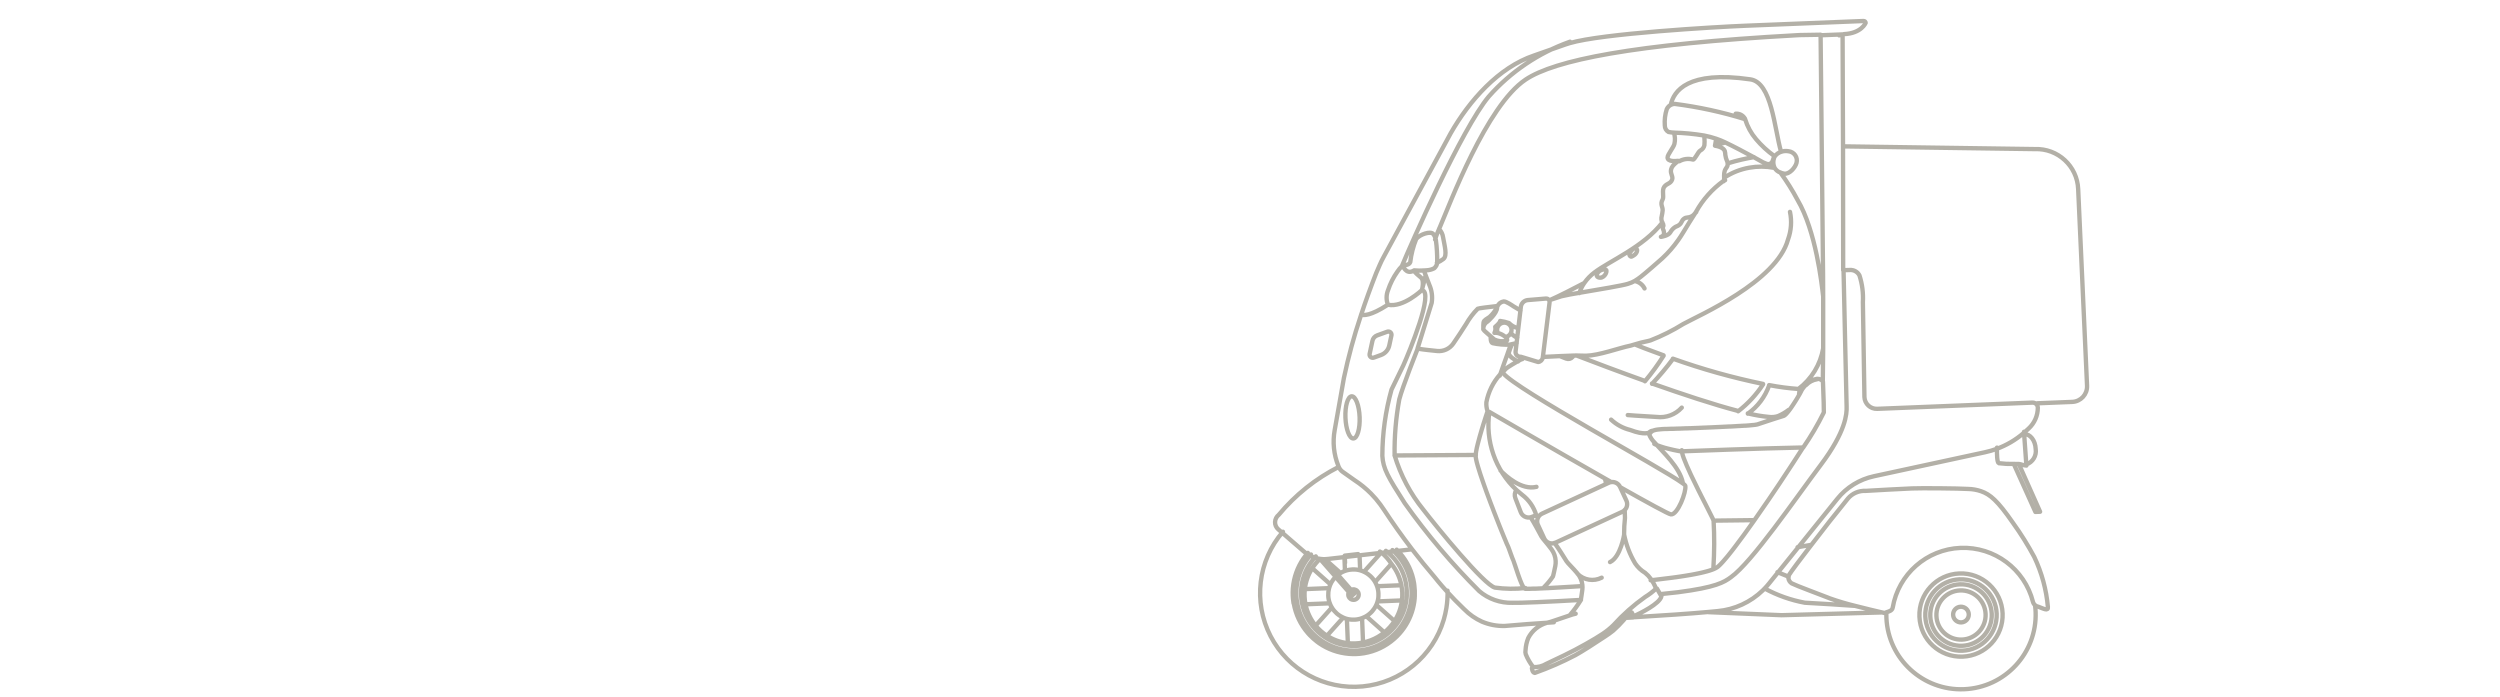
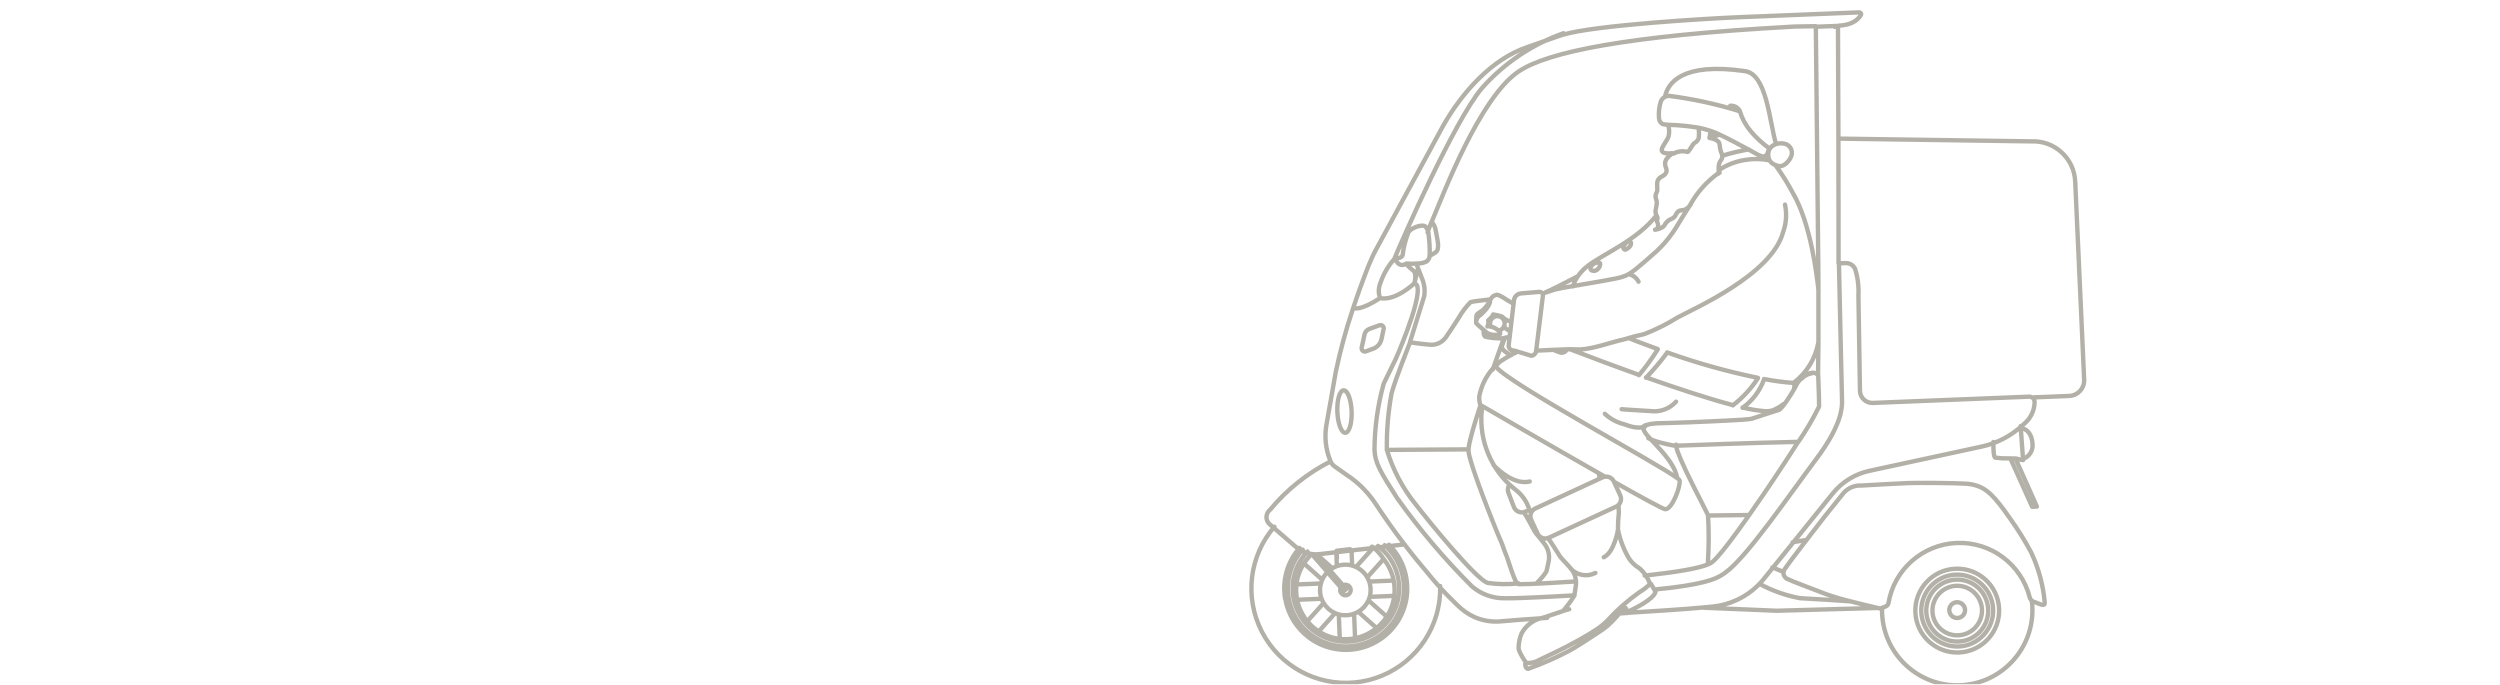
- <svg xmlns="http://www.w3.org/2000/svg" width="287" height="80" viewBox="0 0 287 80">
+ <svg xmlns="http://www.w3.org/2000/svg" width="285" height="78" viewBox="0 0 285 78">
  <defs>
    <clipPath id="a">
-       <rect width="287" height="80" transform="translate(179 206)" fill="#fdfcf8" stroke="#6c655d" stroke-width="1" />
+       <rect width="285" height="78" transform="translate(181 207)" fill="#fdfcf8" stroke="#6c655d" stroke-width="1" />
    </clipPath>
  </defs>
-   <g transform="translate(-179 -206)" clip-path="url(#a)">
+   <g transform="translate(-181 -207)" clip-path="url(#a)">
    <path d="M100.682,2582.045s.365,1.1,1.244.594c.021-.011.04-.023.061-.036m39.023,28.673-4.649.057m-27.281-7.541-9.342.059m73.773-5.988,4.03-.161a1.774,1.774,0,0,0,1.7-1.845l-1.02-22.583a4.791,4.791,0,0,0-4.978-4.594l-21.975-.313M94.821,2597.06c-.45.017-.773,1.116-.718,2.453s.461,2.407.911,2.388.771-1.116.718-2.453-.461-2.407-.911-2.388Zm4.568-7.017a.366.366,0,0,0-.5-.393l-1.143.414a.861.861,0,0,0-.545.636l-.325,1.513a.368.368,0,0,0,.5.4l.822-.3a1.489,1.489,0,0,0,.94-1.1l.251-1.169Zm44.307,27.205c.359.148.811.33,1.295.524m2.508-3.647c-.536.086-1.076.178-1.492.26M95.9,2587.68c.26.1,1.056.178,3.07-1.13m20.914-30.2h0a.089.089,0,0,0-.019.008,22.465,22.465,0,0,0-9.308,6.288c-3.083,3.677-9.016,17.134-9.961,19.44m1.4.516h0a6.558,6.558,0,0,0,1.118.013c.116-.006.234-.013.346-.023a2.06,2.06,0,0,0,.8-.212.509.509,0,0,0,.068-.048.352.352,0,0,0,.046-.049c.013-.019.034-.042.061-.074a.856.856,0,0,0,.173-.325.733.733,0,0,0,.028-.18c0-.021,0-.04,0-.061a17.293,17.293,0,0,0-.152-2.54,1.31,1.31,0,0,0-.042-.184v0a1.411,1.411,0,0,0-.264-.5c-.306-.351-1.524.04-1.952.579a10.2,10.2,0,0,0-.68,2.652c-.1.313-.568.365-.851.393a.184.184,0,0,0-.085.051,4.531,4.531,0,0,0-.547.662,8.025,8.025,0,0,0-1.067,2.113,2.3,2.3,0,0,0-.017,1.678h0c1.758.366,3.89-1.671,3.89-1.671a0,0,0,0,0,0,0,.409.409,0,0,0,.038-.112.26.26,0,0,0,.013-.046l0-.011s0,0,0,0c.009-.045.021-.1.032-.159a2.649,2.649,0,0,0,.036-.325,1.292,1.292,0,0,0,0-.192.49.49,0,0,0-.006-.074.5.5,0,0,0-.009-.091c0-.008,0-.015,0-.023a.286.286,0,0,0-.008-.04v0c0-.023-.01-.043-.015-.065s-.015-.053-.025-.078a.34.34,0,0,0-.021-.047.533.533,0,0,0-.074-.127.467.467,0,0,0-.059-.062,6.9,6.9,0,0,1-.841-.78l0,0m68.9,22.184,2.482,5.506.537-.023-2.436-5.472m.854.042h0a1.616,1.616,0,0,0,1.076-1.782c-.038-.965-.628-1.724-1.317-1.7h-.008m-3.121,1.553h0v0c-.011.765.011,1.714.216,1.787a10.954,10.954,0,0,0,1.715.083h0c.249.006.41.01.583.01h.021a1.724,1.724,0,0,1,.345.082,2.646,2.646,0,0,0,.5.1l-.01-.139-.249-3.478-.015-.266v0m-35.659,15.626a45.255,45.255,0,0,0,.023-5.422,1.194,1.194,0,0,0-.051-.122c-.006-.016-.013-.031-.021-.048s0-.005,0-.008c-.009-.021-.019-.042-.03-.064-.127-.268-.35-.7-.623-1.242l-.087-.17-.089-.177c-.036-.072-.074-.144-.112-.22-.051-.1-.1-.2-.154-.3s-.107-.209-.159-.315c-.027-.051-.053-.106-.082-.159-.051-.1-.1-.205-.154-.31-.013-.023-.025-.047-.036-.072-.043-.085-.089-.175-.133-.262-.279-.56-.562-1.135-.82-1.686l-.076-.161c-.328-.7-.611-1.352-.8-1.859-.011-.034-.025-.068-.034-.1-.023-.061-.044-.119-.061-.177-.011-.038-.023-.072-.032-.106a.751.751,0,0,1-.026-.1.7.7,0,0,1-.027-.1.22.22,0,0,1-.008-.034.222.222,0,0,1-.008-.034.273.273,0,0,1-.008-.04.957.957,0,0,1-.019-.129.082.082,0,0,1,0-.019.464.464,0,0,1,0-.072m-30.321-11.66s-1.743,4.376-2.113,5.826a32.784,32.784,0,0,0-.535,6.432,18.3,18.3,0,0,0,3.3,6.231c1.543,2,6.981,8.663,8.228,8.945a14.215,14.215,0,0,0,3.493.046M102.9,2584.766c-.015.045-.028.082-.04.112h0c1.49.082-1.46,7.165-2.105,8.615-.087.2-.873,1.781-1.363,2.8a28.589,28.589,0,0,0-1.052,7.6c.091,1.477.63,2.4,2.569,5.434a78.147,78.147,0,0,0,8.547,10.09,5.625,5.625,0,0,0,3.825,1.348c.752.032,4.093-.112,7.863-.332M102.917,2584.7l.057-.2a.221.221,0,0,0,.009-.038l.011-.038c0-.013.008-.026.011-.042s.008-.026.011-.042.008-.029.011-.044.015-.059.023-.089c.013-.047.025-.095.038-.144q.023-.1.051-.205c.009-.036.019-.072.027-.11q.028-.111.057-.228l.028-.12c.009-.04.021-.082.03-.123s.019-.084.03-.126m26.934,36.62h0c.788-.074,1.479-.148,2.029-.218,4.357-.562,5.3-1.146,6.081-1.726,2.411-1.707,7.4-9.021,10.3-12.872s3.015-5.881,2.983-6.719-.321-14.442-.33-14.666-.027-1.151-.027-1.151m-48.182.188.209.543h0l.427,1.113a3.689,3.689,0,0,1,.27,2.069l-1.627,5.253c.86.144,1.53.191,2.236.273a2.006,2.006,0,0,0,1.864-.845c.613-.9.909-1.348,1.475-2.24a8.446,8.446,0,0,1,1.34-1.769c.118-.057,1.24-.194,2.267-.311m17.443,14.8v0a.162.162,0,0,1,.008-.029.065.065,0,0,1,.008-.021.138.138,0,0,1,.008-.027.284.284,0,0,1,.015-.038c0-.006.006-.013.008-.019s.006-.011.008-.017v0l.017-.03.017-.029c.008-.013.015-.023.023-.034s.013-.017.019-.027a.6.6,0,0,1,.047-.051.14.14,0,0,1,.015-.017l.015-.013a.127.127,0,0,1,.025-.021.288.288,0,0,1,.027-.023c.017-.014.036-.025.053-.036a.183.183,0,0,1,.027-.015.035.035,0,0,1,.009-.006l0,0,.011-.006c.009,0,.017-.009.027-.013a.037.037,0,0,1,.015-.007.374.374,0,0,1,.04-.019l.034-.013c.017-.008.034-.013.051-.019,0,0,.006,0,.008,0l.036-.011a.1.1,0,0,1,.025-.006s0,0,0,0l.038-.011h.006a.443.443,0,0,1,.051-.014l.053-.011.038-.008a.351.351,0,0,1,.049-.008l.065-.012.063-.007c.021,0,.044-.006.065-.008.169-.019.336-.028.477-.045a.036.036,0,0,1,.015,0,.041.041,0,0,1,.015,0l.078-.006.049,0,.091-.006.063,0h.017c.019,0,.036,0,.055,0s.051,0,.078,0l.14-.006c.04,0,.082-.006.125-.006l.04,0c.053,0,.106,0,.163-.008l.118,0,.023,0,.085,0,.1,0,.1-.006.144-.005.135-.006c.038,0,.074,0,.112,0l.093-.006c.03,0,.061,0,.093,0,.063,0,.127,0,.192-.008l.2-.008c.047,0,.1,0,.146-.007H133l.181-.008c.036,0,.074,0,.11,0l.068,0,.216-.01c.036,0,.072,0,.11,0,.053,0,.108,0,.163-.008s.112,0,.169-.008a.392.392,0,0,0,.042,0l.159-.006a.191.191,0,0,0,.03,0l.23-.01c.076,0,.15-.008.226-.01l.125-.006c.08,0,.158-.008.237-.01l.237-.011.063,0c.057,0,.112-.006.167-.008s.112-.006.169-.007.112-.006.167-.008l.053,0c.074,0,.148-.006.22-.01l.138-.006.222-.011.37-.017.29-.013.287-.015.116-.005.114-.006.171-.008.158-.009h.013c.044,0,.087-.006.131-.008l.065,0c.021,0,.042,0,.064,0l.266-.013c.043,0,.087-.006.131-.008l.107-.006c.034,0,.07-.006.1-.006s.068-.006.1-.007l.1-.006.106-.006.091-.006.046,0,.108-.006.122-.01.049,0,.131-.009.171-.011c.021,0,.04,0,.061,0l.046,0,.084-.006a.032.032,0,0,1,.013,0l.089-.006.1-.01.034,0,.076-.006c.213-.019.4-.036.552-.053.019,0,.038,0,.057-.008a.041.041,0,0,0,.015,0,.425.425,0,0,0,.049-.006l.046-.006.044-.006.04-.006.051-.01a.069.069,0,0,0,.023,0,.22.22,0,0,0,.043-.01.663.663,0,0,0,.08-.019c1.146-.389,2.527-.83,3.007-.976l.011-.006h0c.006,0,.009-.006.015-.008a.092.092,0,0,0,.021-.01l.036-.023.011-.008.011-.007a0,0,0,0,1,0,0,.784.784,0,0,0,.065-.053l.025-.023a.275.275,0,0,0,.036-.034l.053-.053c.01-.011.019-.023.031-.034l.032-.034c.032-.036.065-.076.1-.116.019-.023.038-.046.057-.07s.049-.061.074-.093v0l.036-.047c.011-.015.023-.031.034-.043a.123.123,0,0,1,.015-.021.285.285,0,0,0,.027-.038l.04-.051c.025-.036.051-.072.078-.11.012-.017.025-.034.036-.051s.032-.045.047-.069.046-.064.068-.1.055-.081.084-.125l.038-.057c.095-.144.19-.29.279-.433.021-.034.042-.067.061-.1s.055-.087.082-.131c.009-.017.021-.032.028-.049.083-.137.159-.264.226-.382.013-.025.027-.048.04-.069l.042-.072c.01-.021.021-.04.03-.057s.028-.053.042-.078a.332.332,0,0,0,.019-.036l.006-.01c.009-.017.019-.034.026-.051l.012-.023.011-.021c.006-.013.013-.027.019-.04a.18.18,0,0,1,.013-.028.565.565,0,0,1,.027-.052c.005-.011.013-.023.019-.034s.023-.038.034-.059a.355.355,0,0,0,.019-.03c.013-.019.027-.04.042-.061a.007.007,0,0,1,0,0,.008.008,0,0,1,0,0c.011-.017.025-.034.036-.051l.023-.03c.015-.019.03-.04.046-.061l.025-.031c.017-.019.032-.04.049-.061.049-.059.1-.116.158-.173.026-.029.055-.057.084-.084a2.1,2.1,0,0,1,1.251-.661.192.192,0,0,1,.03,0h.034a.79.79,0,0,1,.592.285v-.031c.023-1.014.036-2.286.042-3.624.011-2.06.009-4.275,0-5.952v0c-.006-1.606-.013-2.715-.013-2.715l-.283-27.465c-.254.015-2.119.027-2.365.04l-.37.019c-18.795,1.031-27.8,2.868-31.122,5.086-4.52,3.013-8.727,14.353-9.851,16.948-.009.019-.017.038-.025.055s-.017.036-.025.053c-.017.036-.032.072-.047.1v0a1.7,1.7,0,0,1,.471.981c.154.913.518,2.086.025,2.468a3.816,3.816,0,0,1-.744.437m5.8,17.105c-.011.036-.023.072-.036.108-.021.066-.044.135-.065.2s-.049.146-.072.22c-.034.1-.068.209-.1.313-.019.059-.038.115-.055.175a.179.179,0,0,0-.009.03c-.023.068-.044.137-.065.2s-.038.119-.057.178-.044.148-.066.22l-.068.222c-.023.072-.044.144-.066.217l-.04.136c-.017.055-.034.11-.049.167s-.032.108-.047.163-.025.082-.036.122-.017.059-.025.089-.011.04-.017.061l-.028.1c-.009.032-.017.064-.027.1-.047.167-.089.329-.129.482-.021.076-.038.15-.057.222-.008.036-.017.072-.025.106s-.017.068-.025.1-.017.07-.025.106-.015.066-.023.1-.009.042-.013.063c-.019.085-.034.167-.047.245-.006.026-.011.055-.015.08s-.009.053-.013.078-.009.063-.013.093-.006.038-.008.055-.008.061-.009.09a.332.332,0,0,0,0,.042c0,.031,0,.059-.006.086,0,.009,0,.021,0,.03v.04a.322.322,0,0,0,0,.042c0,.013,0,.031,0,.045s0,.021,0,.033,0,.03,0,.045a.352.352,0,0,0,.008.043.459.459,0,0,0,.006.048c.008.046.017.095.027.146l.011.057c0,.019.008.038.013.059,0,0,0,.008,0,.013.008.032.015.064.025.1.011.055.025.11.04.169.009.034.019.068.028.1s.015.055.023.085.013.05.021.074.009.03.013.047.009.031.013.047c.009.036.021.074.032.112.066.226.142.469.226.727.01.032.021.063.03.095.025.07.047.143.072.217.074.222.152.452.235.687.034.1.07.2.106.305.025.071.051.143.076.215.019.053.04.108.059.164s.04.108.059.161a.026.026,0,0,1,0,.011c.044.118.085.235.129.353.049.137.1.274.152.41.025.07.051.138.078.209.061.165.123.33.186.5.009.026.021.052.028.078.023.057.044.112.065.169s.044.11.063.165l.08.205.006.017c.028.072.057.146.085.22,0,0,0,0,0,.006.042.108.084.215.123.321.021.053.044.108.063.161s.032.08.047.118l.046.118.011.028.04.106.2.51.144.367c.015.04.032.08.047.12.063.156.123.307.182.452.023.059.046.116.068.173.034.083.066.165.1.243s.065.156.093.23l.053.129c.1.239.184.444.253.607.006.017.013.032.019.047s0,0,0,.006c.013.029.023.055.034.08s.017.042.025.061.015.032.021.046c.021.049.038.089.053.119a.045.045,0,0,0,.008.017.131.131,0,0,0,.006.015.216.216,0,0,0,.019.038.085.085,0,0,1,.009.015,2.154,2.154,0,0,1,.089.208l.017.042a.254.254,0,0,1,.009.027c.009.023.019.045.027.07s.023.061.034.093.017.042.025.065c.036.1.076.211.114.319l.011.027c.011.036.025.07.036.106.028.076.055.15.082.22.006.013.01.028.015.042a.358.358,0,0,0,.015.04c.019.055.038.1.055.15,0,0,0,.009.006.015s.008.015.011.025c.015.04.03.076.044.106,0,.011.009.023.013.034s.009.019.013.027a.175.175,0,0,1,.009.017.045.045,0,0,1,.008.013c.1.158,1,3.307,1.357,3.326l.063,0h.053a.079.079,0,0,1,.021,0h.055l.074,0,.095,0c.017,0,.034,0,.053,0l.055,0,.04,0,.171-.006c.061,0,.127-.008.2-.01.034,0,.068,0,.1,0l.055,0h.019l.093,0c.019,0,.04,0,.059,0l.245-.011.112-.006c.051,0,.1,0,.154-.008l.139-.006.013,0,.131-.006.148-.008a.058.058,0,0,0,.017,0c.082,0,.165-.008.252-.011l.042,0,.243-.011.084-.006c.11-.006.226-.011.342-.019l.156-.008.385-.023c.049,0,.1,0,.152-.008l.226-.013.794-.047.294-.017c.04,0,.08-.006.122-.008l.188-.011a.09.09,0,0,1,.023,0l.213-.015c.072,0,.144-.008.216-.013h.021l.484-.032.163-.011m7.865-.665.213-.023.23-.025.23-.027c.636-.072,1.251-.148,1.838-.226l.158-.023c.019,0,.038,0,.057-.007l.254-.034.186-.028.226-.032.48-.074.142-.023c.142-.023.281-.047.417-.07l.135-.022c.072-.014.142-.027.213-.038l.086-.017.256-.048.163-.034.161-.032.239-.051c.049-.012.1-.023.144-.032l.218-.052.07-.017c.047-.011.091-.023.137-.036l.133-.034.065-.017.23-.066.072-.023c.019-.006.038-.011.057-.019.047-.015.095-.03.139-.046.025-.007.047-.017.072-.025l0,0c.038-.013.074-.026.11-.042l.038-.015.015-.006.053-.021c.015-.008.032-.013.047-.021a1.95,1.95,0,0,0,.368-.2l.024-.017.029-.021c.047-.038.095-.08.148-.129s.1-.1.159-.154.14-.146.216-.23c.051-.055.1-.116.158-.177.12-.135.245-.281.378-.442.019-.025.04-.05.061-.074l.046-.057.04-.047.04-.05.063-.08c.085-.106.174-.218.266-.334.046-.057.091-.116.138-.177.093-.12.186-.243.285-.372.636-.833,1.361-1.83,2.123-2.911.549-.776,1.116-1.6,1.686-2.432.089-.135.18-.266.271-.4.334-.492.668-.989,1-1.481q.091-.136.182-.275.308-.456.6-.909c.1-.146.2-.294.292-.442q.177-.268.347-.53c.057-.085.114-.175.171-.26.23-.354.454-.7.67-1.037.061-.095.123-.19.182-.283.091-.14.18-.281.268-.417-4.8.089-13.31.417-13.937.44l-.038,0a.11.11,0,0,1-.023,0l-.019,0s0,0,0,0l-.015,0-.017,0a.141.141,0,0,0-.028,0l-.034-.008-.038-.006a.417.417,0,0,0-.042-.008.262.262,0,0,0-.038-.008l-.032-.006a.483.483,0,0,0-.053-.01l-.084-.017c-.017,0-.034-.008-.051-.01l0,0a.017.017,0,0,1-.009,0l-.046-.008a.433.433,0,0,0-.046-.01l-.066-.015c-.053-.01-.108-.021-.165-.034l-.044-.009-.044-.009c-.121-.027-.251-.057-.383-.09l-.061-.013s0,0,0,0c-.027-.006-.055-.013-.082-.021l-.123-.03-.093-.025c-.01,0-.019-.006-.03-.009a.567.567,0,0,1-.055-.015.576.576,0,0,1-.068-.019.055.055,0,0,1-.019,0l-.087-.025a.156.156,0,0,0-.019-.006l-.112-.034c-.028-.008-.059-.017-.087-.027s-.044-.013-.065-.021c-.051-.015-.1-.031-.15-.047l-.125-.044-.082-.028-.087-.034c-.025-.008-.049-.019-.074-.027l-.087-.036c-.019-.008-.038-.015-.057-.025l-.055-.023-.055-.025c-.015-.007-.03-.015-.046-.021l-.108-.055m-16.522-11.264c-.015.046-.032.093-.049.142-.011.03-.021.061-.032.093a.106.106,0,0,0-.008.023c-.017.046-.034.093-.051.141-.008.023-.017.047-.025.072s-.021.061-.032.091c-.021.061-.044.124-.066.186l-.034.1c-.015.044-.028.085-.044.127-.025.068-.049.139-.074.209-.013.038-.028.078-.042.116l-.017.049c-.021.057-.04.114-.061.173l-.063.176c-.023.061-.044.122-.065.182l-.011.029c-.013.043-.028.085-.044.127s-.028.082-.044.122c-.034.1-.07.2-.106.3-.021.059-.042.118-.063.178l-.215.608c-.015.047-.032.093-.049.14-.006.019-.013.038-.019.055v0m-6.986-16.79c-.028.061-.051.112-.07.154a8.991,8.991,0,0,0-.372,1.006m42.253,23.89a31.9,31.9,0,0,0,2.377-4.042c.017-.229-.027-1.644-.1-3.523m-.683-.285a2.2,2.2,0,0,0-1.251.661m-19.683,26.653c3.275-.2,6.331-.4,8.479-.6h0l1.065-.1a8.571,8.571,0,0,0,5.158-2.371c.078-.078.154-.154.232-.236v0c.167-.173.327-.353.478-.543l.943-1.169,2.31-2.863,4.6-5.707a7.407,7.407,0,0,1,4.207-2.593l12.763-2.757a10.021,10.021,0,0,0,1.308-.378h0v0a9.963,9.963,0,0,0,3.106-1.819l0,0c.072-.061.142-.125.214-.188l.363-.33a3.256,3.256,0,0,0,1.057-2.383l0-.029a.576.576,0,0,0-.121-.336.592.592,0,0,0-.494-.231l-17.827.714a1.412,1.412,0,0,1-1.464-1.35l-.177-10.9a8.417,8.417,0,0,0-.393-3.066,1.151,1.151,0,0,0-1.111-.623l-.759.023-.017-14.06v-.008l-.05-13v0l-2.544.1m-21.491,66.831c-.243.013-.486.028-.731.043h0m24.369-66.865.4-.1.156-.042c2.009-.087,2.489-1.289,2.489-1.289a.224.224,0,0,0-.234-.217l-13.542.543c-3.563.144-16.539.9-20.209,2m-.023.008c-.165.048-.325.1-.475.15l-3.575,1.255c-4.084,1.371-7.446,5.192-9.582,8.934l-7.674,14.159c-.4.714-.562,1.208-.869,1.874-.638,1.633-1.242,3.288-1.786,4.951a63.549,63.549,0,0,0-1.927,7.1l-1.059,5.99a7.433,7.433,0,0,0,.414,4.095.616.616,0,0,0,.049.127,1.345,1.345,0,0,0,.461.572l1.346.951a11.431,11.431,0,0,1,1.9,1.545,11.111,11.111,0,0,1,1.073,1.257q.234.317.416.6c.961,1.458,2.028,2.977,3.22,4.532.813,1.06,1.686,2.138,2.618,3.224,0,0,.535.691,1.441,1.688.513.564,1.147,1.228,1.874,1.92l.063.059a6.742,6.742,0,0,0,2.031,1.42,6.267,6.267,0,0,0,2.652.493c1.5-.139,3.444-.279,5.6-.42m24.211-3.873a15.643,15.643,0,0,0,4.6,1.627c1.808.094,4.118.247,5.758.361m-7.641-3.178a.854.854,0,0,0,.378.594c.6.306,3.172,1.242,4.167,1.639l.228.091a29.861,29.861,0,0,0,2.869.852c1.238.321,2.479.612,3.089.752h0l.306.07a.937.937,0,0,1,.222-.087c.275-.086.655-.18.717-.535a8.236,8.236,0,0,1,16.1-.661.751.751,0,0,0,.26.4.76.76,0,0,0,.327.157.037.037,0,0,1,.015,0c.644.236,1.168.549,1.111.029a16.734,16.734,0,0,0-1.561-5.732,34.828,34.828,0,0,0-2.453-3.926c-1.766-2.546-2.61-3.262-3.662-3.626a4.84,4.84,0,0,0-1.481-.26c-1.046-.07-5.447-.108-6.44-.061-2.122.117-3.18.142-5.3.281a2.511,2.511,0,0,0-2.06.881c-.907,1.164-1.175,1.439-2.1,2.618-.479.615-1.357,1.745-2.227,2.876-1.111,1.443-2.206,2.892-2.44,3.286a.564.564,0,0,0-.068.359Zm-9.173,3.9,8.4.35,11.5-.317m-62.35-16.707a21.791,21.791,0,0,0-6.886,5.5,1.116,1.116,0,0,0-.423.82,1.064,1.064,0,0,0,.37.847l.513.442,2.432,2.105a3.669,3.669,0,0,0,.431.319c.028.019.057.036.085.053l.087.049q.088.048.177.091h0a3.268,3.268,0,0,0,.541.214h0a3.3,3.3,0,0,0,.533.116h0c.059.008.116.015.177.021l.066.006a1.034,1.034,0,0,0,.106.006.02.02,0,0,0,.009,0c.011,0,.025,0,.036,0h.046a.357.357,0,0,1,.047,0l.087,0a3.035,3.035,0,0,0,.33-.023l1.9-.216h0c.509-.061,1.021-.12,1.532-.177.068-.01.137-.017.205-.025.759-.085,1.517-.175,2.276-.26h0l.689-.08h0c.251-.03.5-.057.752-.087h0c.169-.019.336-.04.5-.059.592-.067,1.183-.137,1.777-.2h0m63,6.59a.9.9,0,1,0,.936.864.9.9,0,0,0-.936-.864Zm-.07-1.872a2.825,2.825,0,1,0,2.937,2.709,2.828,2.828,0,0,0-2.937-2.709Zm-.026-.7a3.53,3.53,0,1,0,3.668,3.387,3.529,3.529,0,0,0-3.668-3.387Zm4.234,3.364a4.1,4.1,0,1,0-3.93,4.256,4.1,4.1,0,0,0,3.93-4.256Zm-4.285-4.61a4.777,4.777,0,1,0,4.965,4.581,4.776,4.776,0,0,0-4.965-4.581Zm-8.384,4.465c0,.241.006.532.011.649a8.572,8.572,0,0,0,17.13-.686c-.01-.258-.032-.512-.065-.761m-76.778,1.241,2.086,1.857m1.162-1.3-2.085-1.855m-4.118-3.664-1.781-1.585m.625,2.892-2.085-1.855m2.25,4.507-1.861,2.077m1.3,1.16,1.866-2.081m5.534-6.172-1.866,2.083m.573-3.25-1.862,2.077m-4,1.883-2.785.112m2.869,1.631-2.793.112m11.013-2.187-2.787.112m2.85,1.631-2.795.112m-1.68,4.721-.112-2.791m-1.631,2.863-.112-2.789m1.523-5.574-.068-1.714m-1.737.2.032.822.03.757m-2.869-1.375v0l1.8,2.056,1.346,1.542.177.2.357.41.26-.226-.37-.423v0l-.19-.216-.066-.076-1.255-1.435-1.566-1.792m2.831,3.761a.507.507,0,0,0-.027.055.236.236,0,0,0-.017.038c0,.006,0,.012-.006.019a.335.335,0,0,0-.013.048s0,.005,0,.007a.309.309,0,0,0-.009.061.361.361,0,0,0,0,.065v.029a.325.325,0,0,0,.006.061.093.093,0,0,0,0,.023c.006.028.011.055.019.082,0,0,0,0,0,.006a.613.613,0,0,0,.234.3.237.237,0,0,0,.047.029.616.616,0,0,0,.1.045.262.262,0,0,0,.042.011.237.237,0,0,0,.036.008.53.53,0,0,0,.11.011h.025a.2.2,0,0,0,.034,0,.409.409,0,0,0,.084-.013c.019-.006.038-.01.057-.017a.745.745,0,0,0,.1-.047.592.592,0,0,0,.091-.066l.032-.029.009-.011a.739.739,0,0,0,.059-.07.127.127,0,0,1,.013-.021c.009-.015.017-.031.027-.045s.015-.032.023-.05a.6.6,0,0,0,.028-.083l.006-.028a.644.644,0,0,0,.011-.087v-.055c0-.021,0-.044-.006-.064a.407.407,0,0,0-.009-.047.224.224,0,0,0-.009-.034.442.442,0,0,0-.015-.048l-.017-.038c-.008-.015-.015-.032-.025-.047a.587.587,0,0,0-.188-.2.452.452,0,0,0-.053-.032.645.645,0,0,0-.169-.059.542.542,0,0,0-.1-.01h-.038a.385.385,0,0,0-.066.008h0a.433.433,0,0,0-.065.013c-.021.006-.042.013-.063.021a.544.544,0,0,0-.059.027m-2.432,1.54c.008.021.015.042.025.063.023.057.047.112.074.167a.494.494,0,0,0,.021.046c.034.07.072.138.112.2a.471.471,0,0,0,.038.057.539.539,0,0,0,.047.074.908.908,0,0,0,.072.1,1.02,1.02,0,0,0,.063.084c.025.03.049.061.076.089a2.621,2.621,0,0,0,.279.283c.051.046.1.089.159.129a1.031,1.031,0,0,0,.11.078,1.254,1.254,0,0,0,.125.082,2.5,2.5,0,0,0,.338.178c.066.029.135.057.2.082.053.019.106.037.159.052a.507.507,0,0,0,.051.015.387.387,0,0,0,.051.011,1.009,1.009,0,0,0,.11.027.067.067,0,0,0,.021,0c.027.006.053.011.082.015a.388.388,0,0,0,.047.008c.021,0,.042.008.063.009l.025,0,.148.015s.006,0,.01,0c.038,0,.076,0,.114,0s.057,0,.085,0,.076,0,.116,0c.025,0,.047,0,.072,0a.122.122,0,0,0,.027,0l.072-.006c.057-.006.112-.013.167-.021a2.734,2.734,0,0,0,.533-.139,2.989,2.989,0,0,0,.328-.142c.051-.027.1-.055.152-.083.021-.013.042-.025.063-.04.036-.021.072-.046.108-.07l.021-.013c.053-.038.106-.078.156-.12a.238.238,0,0,0,.036-.03,1.567,1.567,0,0,0,.133-.118c.011-.01.023-.021.034-.032.042-.04.082-.082.121-.125a.129.129,0,0,1,.017-.019,3.185,3.185,0,0,0,.249-.325.127.127,0,0,0,.013-.021,2.624,2.624,0,0,0,.213-.385c.017-.036.032-.072.047-.108l.034-.091c.017-.05.032-.1.047-.145.008-.021.013-.041.019-.062l.006-.025c.013-.044.025-.087.034-.131,0-.021.009-.04.013-.061s.009-.05.013-.072.008-.042.009-.063v0l.006-.026a.1.1,0,0,1,0-.025.017.017,0,0,1,0-.009c.006-.055.011-.11.015-.165,0-.01,0-.021,0-.031s0-.038,0-.057c0-.036,0-.07,0-.106s0-.085,0-.127a.094.094,0,0,0,0-.023c0-.053-.006-.106-.011-.159s-.013-.118-.023-.175-.019-.11-.032-.163a.418.418,0,0,0-.009-.042c-.013-.061-.03-.122-.049-.18-.011-.034-.023-.068-.034-.1a2.791,2.791,0,0,0-.226-.49c-.028-.047-.057-.095-.087-.141s-.063-.089-.095-.135v0c-.034-.042-.066-.085-.1-.125s-.072-.083-.108-.123l-.017-.017c-.04-.042-.082-.083-.125-.123-.061-.057-.123-.11-.19-.161l-.028-.023c-.017-.011-.034-.025-.051-.038l-.009-.006c-.036-.028-.074-.053-.112-.079l-.142-.086c-.023-.013-.046-.025-.068-.036-.049-.029-.1-.053-.154-.078-.034-.015-.066-.03-.1-.044s-.068-.029-.1-.042c-.078-.03-.159-.055-.239-.078-.047-.013-.093-.025-.142-.034a1.081,1.081,0,0,0-.137-.027,1.785,1.785,0,0,0-.178-.025.144.144,0,0,0-.03,0c-.044,0-.087-.008-.133-.01-.027,0-.053,0-.082,0-.059,0-.12,0-.18,0a3.225,3.225,0,0,0-.336.034l-.095.017c-.063.011-.125.027-.186.042s-.112.031-.167.05c-.027.008-.051.015-.076.025a.482.482,0,0,0-.047.019c-.044.015-.087.034-.131.053-.028.011-.057.025-.084.038s-.078.038-.116.059-.089.049-.133.076a2.289,2.289,0,0,0-.3.209m1.238,2.024a.093.093,0,0,1,.008-.021.331.331,0,0,0,.019-.034l-.175-.2-1.348-1.54a2.846,2.846,0,0,0-.746,1.3,2.826,2.826,0,0,0-.093.854,2.761,2.761,0,0,0,.178.888l.023.063c.023.057.047.112.074.167m.021.046c.009.017.017.034.027.049.027.053.055.1.085.156h0c.011.019.023.038.036.057m-1.4-5.635v0h0a5.53,5.53,0,0,0-.883,1.067v0a5.578,5.578,0,0,0-.852,2.394v0a5.51,5.51,0,0,0-.028.851,5.7,5.7,0,0,0,.106.892,5.621,5.621,0,0,0,1.162,2.447,5.739,5.739,0,0,0,1.3,1.158h0a5.563,5.563,0,0,0,2.392.856,5.71,5.71,0,0,0,.87.031,5.586,5.586,0,0,0,3.328-1.263,5.685,5.685,0,0,0,1.162-1.3v0a5.6,5.6,0,0,0,.858-2.373.038.038,0,0,0,0-.013c.017-.152.03-.305.036-.461,0-.141,0-.281,0-.424a5.611,5.611,0,0,0-.1-.845v0a5.547,5.547,0,0,0-1.145-2.457s0,0,0,0A5.561,5.561,0,0,0,98.239,2615c-.027-.019-.055-.036-.084-.055s-.065-.04-.095-.061m-7.359.55a5.86,5.86,0,0,0-.695.875,6,6,0,0,0-.968,2.726,6.317,6.317,0,0,0-.027.851,6.237,6.237,0,0,0,.1.89,6.082,6.082,0,0,0,5.342,4.911,6.283,6.283,0,0,0,.869.026,6.082,6.082,0,0,0,4.822-2.717,6.055,6.055,0,0,0,.961-2.572c0-.044.009-.086.015-.127.011-.11.019-.219.025-.329.009-.188.011-.378,0-.57a6.179,6.179,0,0,0-.093-.847,6.031,6.031,0,0,0-1.3-2.787,5.9,5.9,0,0,0-1.008-.963m-8.593.416a6.736,6.736,0,0,0-.564.723,6.558,6.558,0,0,0-1.1,3.115,6.3,6.3,0,0,0-.023.849,6.858,6.858,0,0,0,.1.892,6.618,6.618,0,0,0,10.831,3.865,6.665,6.665,0,0,0,1.164-1.3,6.564,6.564,0,0,0,1.078-2.8q.02-.145.034-.291c.006-.059.011-.116.015-.173a6.146,6.146,0,0,0,.009-.725,6.242,6.242,0,0,0-.089-.847,6.544,6.544,0,0,0-1.481-3.174m0,0a6.625,6.625,0,0,0-.623-.64m-11.336,6.1a6.986,6.986,0,0,0,1.635,3.44c.066.078.137.156.211.232l0,0,0,0a7.14,7.14,0,0,0,.8.718c.093.072.188.141.285.211a7.011,7.011,0,0,0,3.393,1.211c.159.013.319.021.48.025q.194,0,.387-.005c.129,0,.258-.014.387-.025.163-.017.327-.04.488-.064a6.974,6.974,0,0,0,3.451-1.635c.116-.1.226-.2.334-.308l0,0,0,0,0,0v0a6.982,6.982,0,0,0,.558-.625l0,0q.137-.171.262-.353a7,7,0,0,0,1.169-2.977c.019-.129.032-.26.046-.391,0-.021,0-.044,0-.067.006-.071.009-.14.013-.213.011-.2.009-.41,0-.617a5.959,5.959,0,0,0-.053-.615c-.008-.076-.019-.156-.03-.232a6.969,6.969,0,0,0-1.614-3.453c-.021-.025-.042-.048-.065-.072l0,0-.006-.006c-.1-.11-.2-.22-.309-.324m-10.2.37a7.033,7.033,0,0,0-.5.64l-.008.01s0,0,0,0a6.989,6.989,0,0,0-1.206,3.393c0,.04-.006.078-.008.116a6.723,6.723,0,0,0-.009.733,6.643,6.643,0,0,0,.068.733l.023.159m7.408-5.646-1.532.177m0,0,.034.822m-7.131-3.566a10.764,10.764,0,1,0,18.467,10.085,11.1,11.1,0,0,0,.3-1.333,10.909,10.909,0,0,0,.131-1.988m20.69-20.158s1.281.106,3.313.215a3.337,3.337,0,0,0,2.886-1.069m-4.275-13.681a1.577,1.577,0,0,0-1.076-.841h0m-6.624,33.592a.024.024,0,0,0,.008.008,2.388,2.388,0,0,0,2.772.444m.959-1.79c1.215-.577,1.618-3.14,1.618-3.14m-14.191-7.37c.613.634,2.413,2.289,4.129,1.874m24.264-8.4a6.7,6.7,0,0,0,2.447-3.245m-3.56,2.969a12.558,12.558,0,0,0,2.867-3.1m-12.752-.053a32.24,32.24,0,0,0,2.4-2.85m-3.214,2.559a27.3,27.3,0,0,0,2.145-2.939m-7.095-8.983c.478-.19.636-.8.471-.887a.9.9,0,0,0-1.025.5c-.167.387.346.471.554.387Zm3.22-2.479c.148.178.224.078.5-.087.249-.15.5-.661.194-.744s-.406.125-.6.34c0,0-.256.3-.095.492ZM114.4,2592.8c.03-.057.061-.118.091-.184m-1.253-1.549a5.262,5.262,0,0,0-.378.981c-.059.416.682.832,1.057,1.014m3.584-7.015c1.139-.5,2.762-1.333,4.03-2m8.963-6.947c-2.2,2.842-6.039,4.4-7.8,5.741a5.308,5.308,0,0,0-1.168,1.206,4.284,4.284,0,0,0-.57,1.167m-8.465,5.037a.826.826,0,0,0,.6-.456.817.817,0,0,0,.084-.36.829.829,0,1,0-1.58.347m13.006,9.956a4.894,4.894,0,0,0,2.191,1.187c1.693.651,2.219.285,2.253.26h0m-18.415-2.332a10.222,10.222,0,0,0,3.106,8.963q.3.274.634.536a4.533,4.533,0,0,1,1.642,2.365,2.056,2.056,0,0,0,.18.317m-6.263-21.658a.758.758,0,0,1,0-.146.957.957,0,0,1,.488-.754s1.1-.932,1.1-1.615m1.578,2.937a2.076,2.076,0,0,0,.532.441.467.467,0,0,0,.22.055m-3.068-.129c-.008.154-.025.719.218.793a7.869,7.869,0,0,0,1.993.173l.072-.023c.049-.013.106-.027.169-.04.159-.034.355-.069.537-.122m.442-3.734c-.4-.234-.756-.442-.809-.478-.129-.087-.845-.585-1.128-.564a.93.93,0,0,0-.71.534.014.014,0,0,0,0,.008,1.1,1.1,0,0,1-.063.14,3.917,3.917,0,0,1-.849,1.1c-.325.239-.649.348-.693.628a4.253,4.253,0,0,0-.025.634v.021c0,.07,0,.122,0,.146a1.362,1.362,0,0,0,.283.3c.165.15.376.334.56.492.205.176.376.323.414.361a2.063,2.063,0,0,0,1.409.152c.142-.076.072-.249-.11-.423a1.978,1.978,0,0,0-.892-.469,1.167,1.167,0,0,0-.252-.029.991.991,0,0,0-.133.01,1.006,1.006,0,0,0,.087-.691s.564-.456.564-.674a5.07,5.07,0,0,1,1.018.241,2.005,2.005,0,0,0,.953.562m11.809,18.277c3.127,1.766,5.57,3.1,5.828,3.126.771.069,1.788-2.593,1.648-3.294-.01-.047-.108-.138-.285-.267-2.4-1.775-19.184-10.768-20.646-12.678a.669.669,0,0,1-.084-.136s-.1.117-.256.315m0,0a6.666,6.666,0,0,0-1.564,3.186,2.531,2.531,0,0,0,.131,1.016c.1.2.22.1.22.1s7.269,4.232,13.225,7.617v0l.771.437m5.7-28.156c.095-.013.858-.14,1.071-.526a1.687,1.687,0,0,1,.452-.53c.245-.186.325-.133.547-.3.355-.264.256-.486.56-.72s.454-.061.879-.279c.292-.152.305-.277.537-.494l0,0m-2.069-5.868c-.57.444-.75.672-.82.976-.12.513.273.8.112,1.192-.194.469-.581.391-.892.794s0,1.149-.2,1.488c-.309.532.046.835.011,1.232a5.487,5.487,0,0,1-.106.659.973.973,0,0,0,.07.725l.021.032a.662.662,0,0,1,.106.361c0,.044-.131.2-.049.376.011.023.019.036.028.053s.017.036.03.07a.756.756,0,0,1,.049.249.422.422,0,0,1-.021.233.506.506,0,0,1-.319.275l-.009,0m7.2-6.381a.857.857,0,0,0,.061-.369,3.118,3.118,0,0,1,.006-.547h0v-.009c.089-.649.42-.615.4-1.092,0,0,0,0,0,0-.017-.34-.19-.406-.271-1a1.9,1.9,0,0,0-.065-.456c-.093-.228-.363-.482-1.122-.61.046-.266.093-.531.14-.8m-4.361,2.544s0,.017.123.043h0a2.065,2.065,0,0,1,1.555-.2c.182.116.611-.92.864-1.035a.891.891,0,0,0,.463-.6,4.63,4.63,0,0,0,0-.862s-.019-.161-.03-.258m4.706-1.874a47.415,47.415,0,0,0-8.086-1.758.987.987,0,0,0-.448.116.968.968,0,0,0-.131.082.79.79,0,0,0-.1.082,1.028,1.028,0,0,0-.23.321,4.881,4.881,0,0,0-.224,1.891.821.821,0,0,0,.423.731,3.783,3.783,0,0,0,.617.078,24.762,24.762,0,0,1,3.47.332,10.66,10.66,0,0,1,1.384.366c.178.063.357.129.535.2.139.057.3.129.475.211.934.438,2.337,1.182,3.336,1.725.163.09.317.173.455.251.205.112.378.209.505.281.01.008.091.045.192.091a2.484,2.484,0,0,0,.425.161.548.548,0,0,0,.528-.3.6.6,0,0,0,.034-.082c.057-.167.12-.353.186-.552m-6.567-1.528s.142.171.733.04a.388.388,0,0,0,.173-.089m-5.864-1.113a2.415,2.415,0,0,1,.061,1.3c-.1.418-.794,1.217-.788,1.564.009.5.917.412,1.221.378a.131.131,0,0,1,.123.043m11.594,1.3a2.392,2.392,0,0,0,.435.127c.591.114,1.284-.684,1.43-1.23a1.061,1.061,0,0,0-.917-1.34,1.659,1.659,0,0,0-.854.066,1.382,1.382,0,0,0-.72.526.624.624,0,0,0-.087.188,1.457,1.457,0,0,0,.072,1.145,1.274,1.274,0,0,0,.642.519Zm.093-2.377c-.775-2.706-1.063-7.97-3.531-8.319-7.19-1.044-8.807,1.365-9.13,2.927m7.452,1.016a1.119,1.119,0,0,1,1.042.536.327.327,0,0,1,.025.034c.006.019.009.038.017.057a6.438,6.438,0,0,0,1.251,2.293,11.44,11.44,0,0,0,2.1,1.938c.019.015.038.029.057.042m-29.66,38.29a.974.974,0,0,0-.129.934l.619,1.608a.971.971,0,0,0,1.141.6.914.914,0,0,0,.118-.038l.528-.2m7.957-3.554v0a.978.978,0,0,0-.049-.524l-.065-.165m-6.952,12.507a8.392,8.392,0,0,0,1.033-1.253s0-.021.013-.061c.042-.169.159-.667.247-1.128a2.406,2.406,0,0,0,.04-.57,2.457,2.457,0,0,0-.473-1.333c-.279-.382-.571-.727-.8-1a3.834,3.834,0,0,1-.368-.488c-.323-.6-.828-1.557-1.23-2.191m10.8-.833a.975.975,0,0,0,.188-1.092l-.718-1.551-.006-.013a.976.976,0,0,0-1.006-.558.938.938,0,0,0-.287.082l-.37.171-7.288,3.37a.973.973,0,0,0-.475,1.293l.723,1.564a.886.886,0,0,0,.112.184.97.97,0,0,0,1.067.336.906.906,0,0,0,.114-.043l7.657-3.539a.979.979,0,0,0,.289-.2Zm-10.518,18.021a2.519,2.519,0,0,0,1.505-.361c1.04-.488,2.941-1.365,4.572-2.3.826-.473,1.414-.814,1.9-1.143a8.332,8.332,0,0,0,1.255-1.016,22.161,22.161,0,0,1,3.636-3.227,7.309,7.309,0,0,0,1.242-.951m-9.225,2.876a4.834,4.834,0,0,0-.689.2c-.522.175-1.24.424-1.8.607a6.724,6.724,0,0,1-.826.241,3.48,3.48,0,0,0-2.126,1.741,4.339,4.339,0,0,0-.313,1.39.952.952,0,0,0,.027.484,6.048,6.048,0,0,0,.839,1.448v0l-.131.14s.03.516.325.547a36.417,36.417,0,0,0,4.674-2.043c.653-.353,2.3-1.4,3.372-2.124a10.984,10.984,0,0,0,.964-.691,13.274,13.274,0,0,0,1.194-1.206,4.082,4.082,0,0,1,.391-.442m0,0a2.768,2.768,0,0,1,.541-.431l.19.387.023.048.129-.059c.573-.264,2.88-1.375,3.06-2.234l-.148-.257m0,0-.368-.634-.1,0h0l-.006,0a4.806,4.806,0,0,0-.589-1.1,3.478,3.478,0,0,0-.666-.71m-8.653,4.885a13.531,13.531,0,0,0,1.272-1.735s0-.023.011-.063c.028-.171.112-.674.169-1.141a2.3,2.3,0,0,0,0-.572,2.461,2.461,0,0,0-.551-1.289m-2.643-3.522c.442.606,1.012,1.523,1.373,2.105.146.233.721.765,1.262,1.409m5.424-7.3c.017.34.03.668.03.936a16.051,16.051,0,0,0-.1,1.885,10.315,10.315,0,0,0,1.264,3.319,3.613,3.613,0,0,0,1.137,1.082.014.014,0,0,1,.008,0m-9.783-24.87.731.285a.638.638,0,0,0,.718-.176l.146-.171m25.863,4.42a2.159,2.159,0,0,0,.042-.406,1.324,1.324,0,0,0-.01-.177l-.1-.006a27.987,27.987,0,0,1-3.368-.444m-2.447,3.245a16.263,16.263,0,0,0,2.424.41h0a2.432,2.432,0,0,0,1.04-.093,5.524,5.524,0,0,0,1.234-.719m-13.3-5.878a76.4,76.4,0,0,0,10.352,2.9m-14.723-4.535c.756.317,1.519.594,1.519.594q.917.348,1.783.659m-1.331,3.229c3.476,1.228,7.1,2.43,9.885,3.155m-18.544-6.362c2,.769,4.834,1.84,7.845,2.916m-11.71-2.753.769-6.269a.375.375,0,0,0-.049-.237.084.084,0,0,0-.009-.019.387.387,0,0,0-.361-.178l-2.071.173a.886.886,0,0,0-.809.8l-.044.374-.365,3.081-.076.653-.12,1.006a.543.543,0,0,0,.594.592l.239.072.163.049h0l1.595.484a.6.6,0,0,0,.535-.524l.006-.053Zm26.6-21.713h-.074a7.8,7.8,0,0,0-2.823-.013,7.541,7.541,0,0,0-2.9,1.158m3.432-2.373c-.435.076-.917.169-1.422.285-.522.122-1.065.264-1.606.437m10.973,15.277c-.008-.049-.013-.085-.015-.114-.15-1.323-.826-7.417-2.925-10.962a25.34,25.34,0,0,0-1.993-3.174m2.092,24.866a7.4,7.4,0,0,0,2.84-4.661.007.007,0,0,0,0-.006m-34.317,1.086-.254.135c-.171.089-.33.178-.482.262-.471.266-.849.5-1.126.682a1.927,1.927,0,0,0-.6.623l-.006.01m20.674,12.638c-.368-1.8-2.28-3.5-3.273-4.644a2.683,2.683,0,0,1-.581-.868m.046-.317a.33.33,0,0,0-.046.315m.347-.454a.615.615,0,0,0-.3.137m-12.266-8.612c.448-.011,1.166-.057,1.946-.095.526-.026,1.078-.051,1.595-.063l.325-.006c.412,0,.792.032,1.1.025,1.5-.032,3.729-.879,5.115-1.162.066-.013.239-.068.473-.139a13.124,13.124,0,0,1,1.5-.38,1.722,1.722,0,0,0,.309-.082,22.414,22.414,0,0,0,3.765-1.883c1.722-.955,10.7-4.835,12.019-9.7a5.765,5.765,0,0,0,.226-3.168m-7.448-3.638a2,2,0,0,0-.188.086,10.881,10.881,0,0,0-3.142,3.531h0m-7.007,7.926a7.187,7.187,0,0,0,.647-.448c.414-.311,2.2-1.862,2.489-2.132a13.252,13.252,0,0,0,1.823-2.094c.152-.205.361-.536.613-.946.391-.64.887-1.468,1.434-2.3m-7.007,7.924a3.658,3.658,0,0,1-.835.355c-.486.165-3.227.64-5.582,1.031-.769.127-1.485.26-2.041.393-.18.042-.957.336-1.411.458" transform="translate(239.353 -2345.564)" fill="none" stroke="#b3b0a7" stroke-linecap="round" stroke-linejoin="round" stroke-width="0.5" />
  </g>
</svg>
